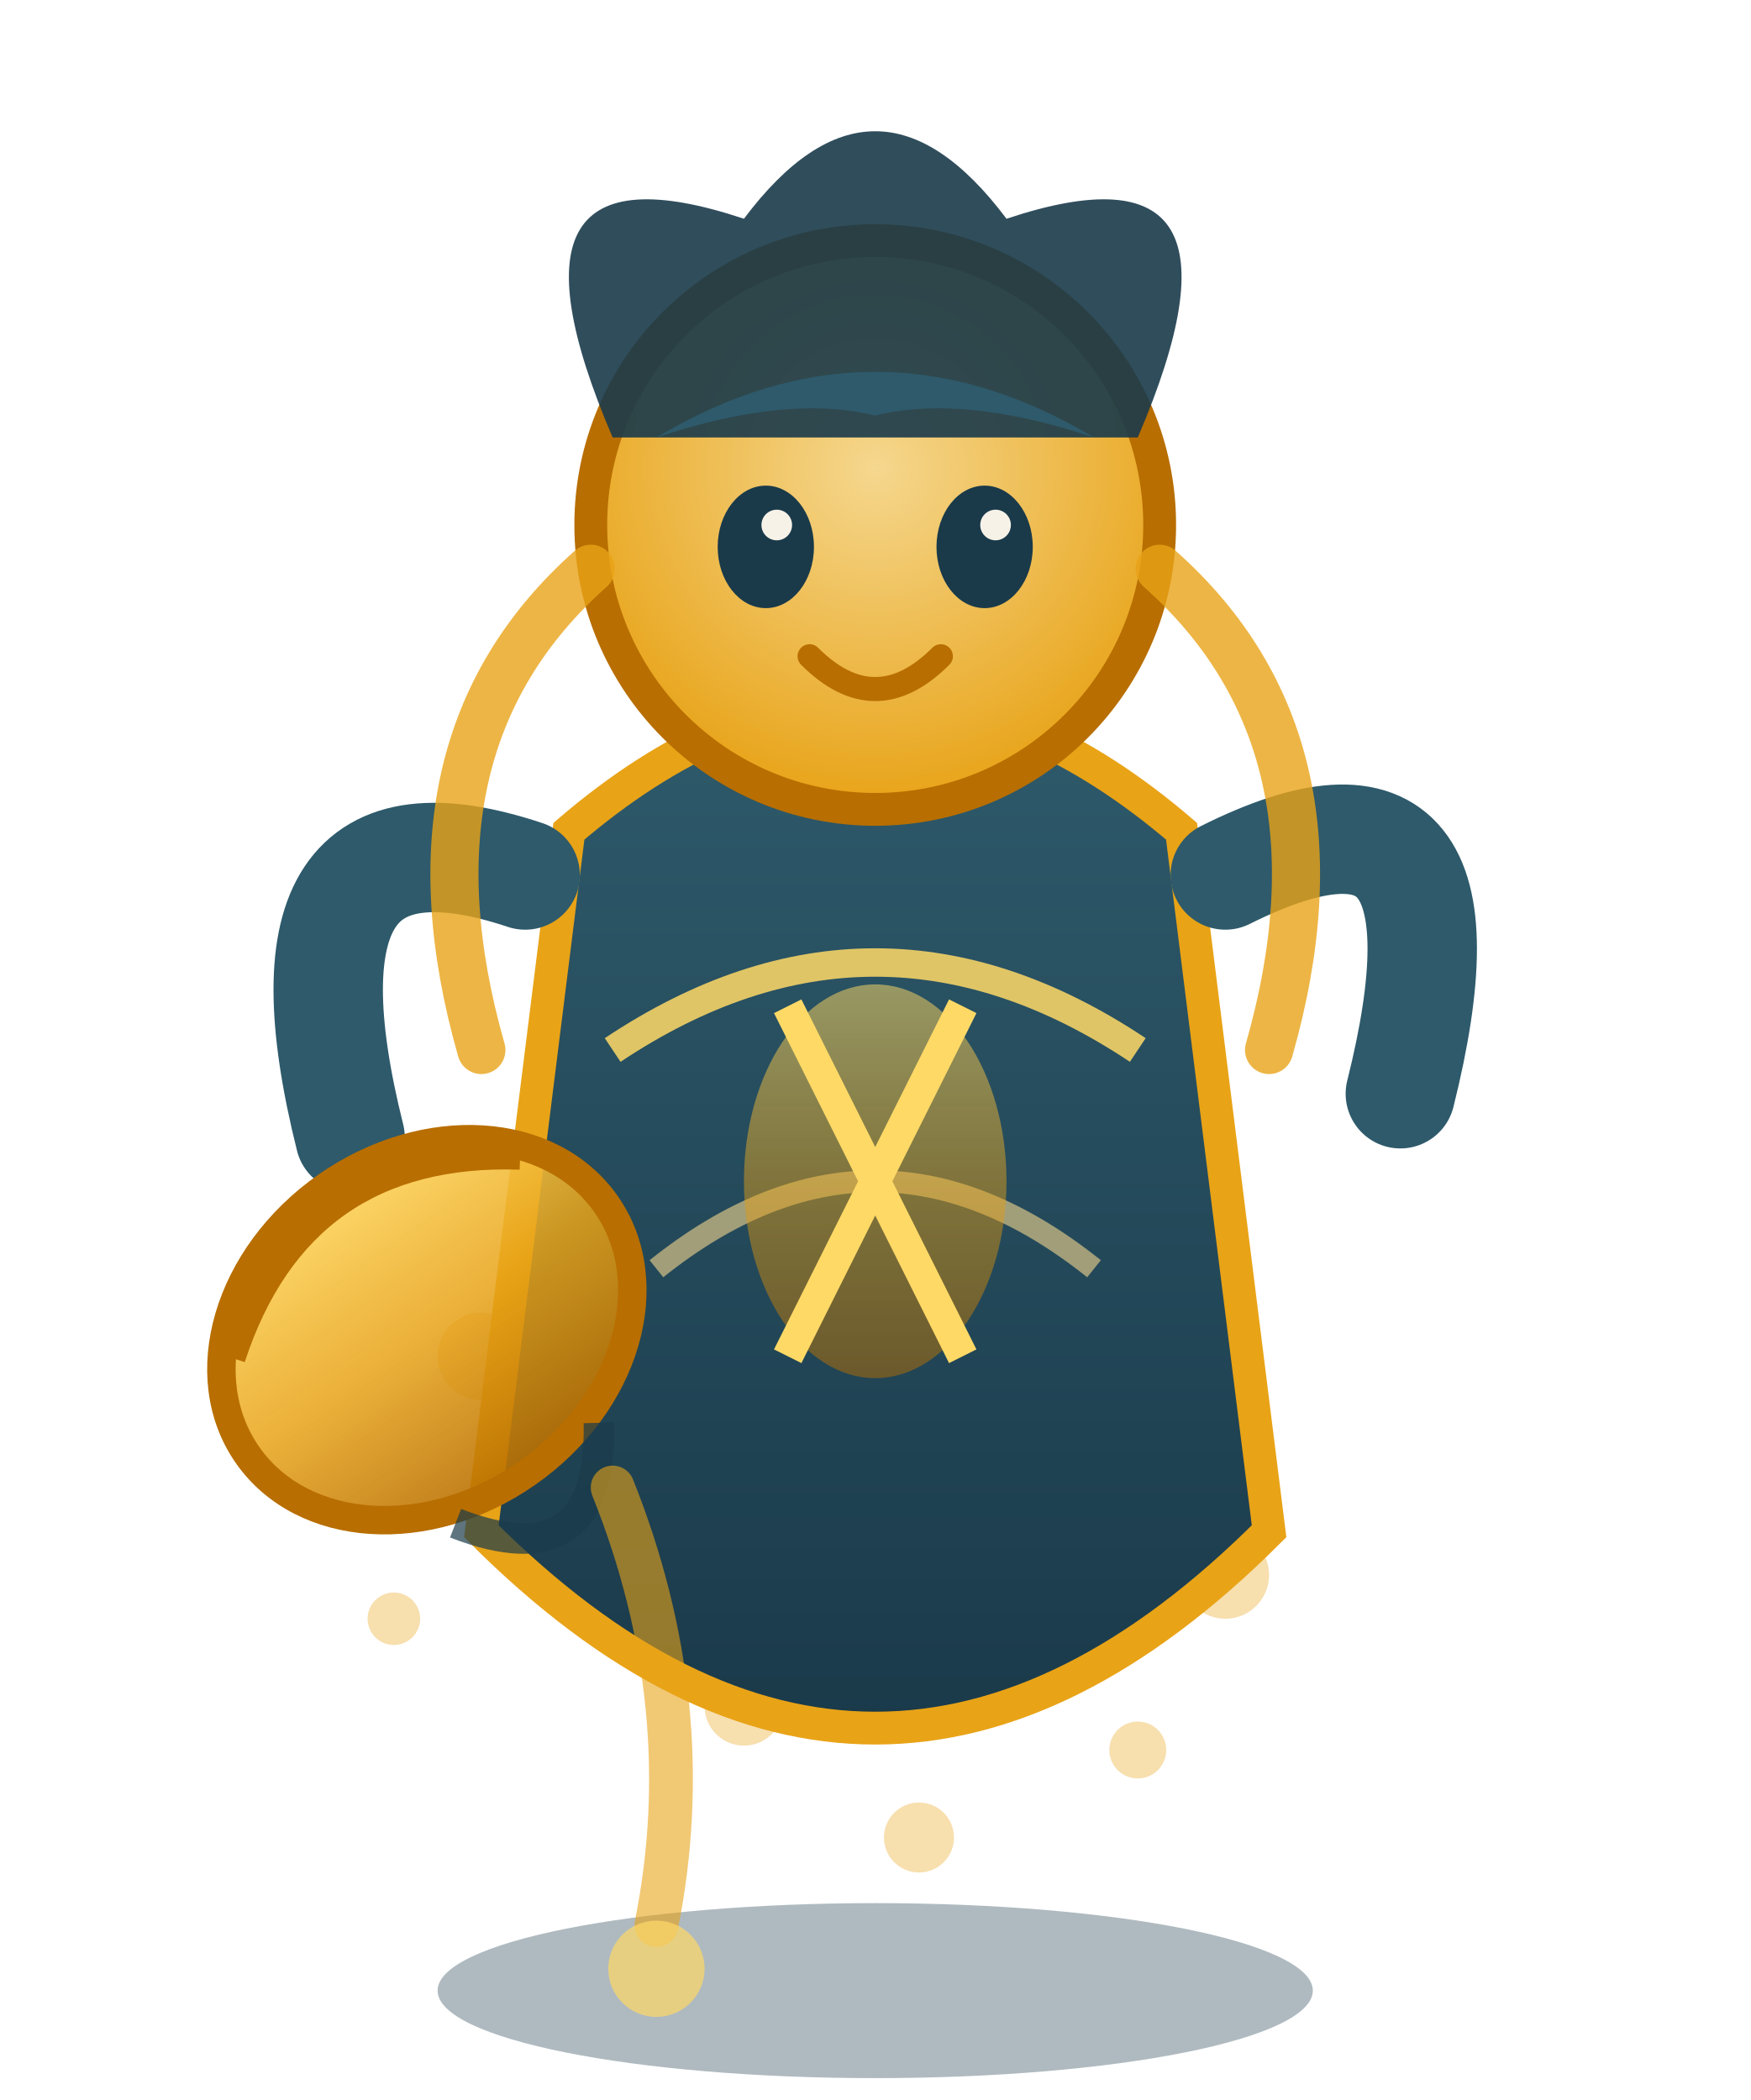
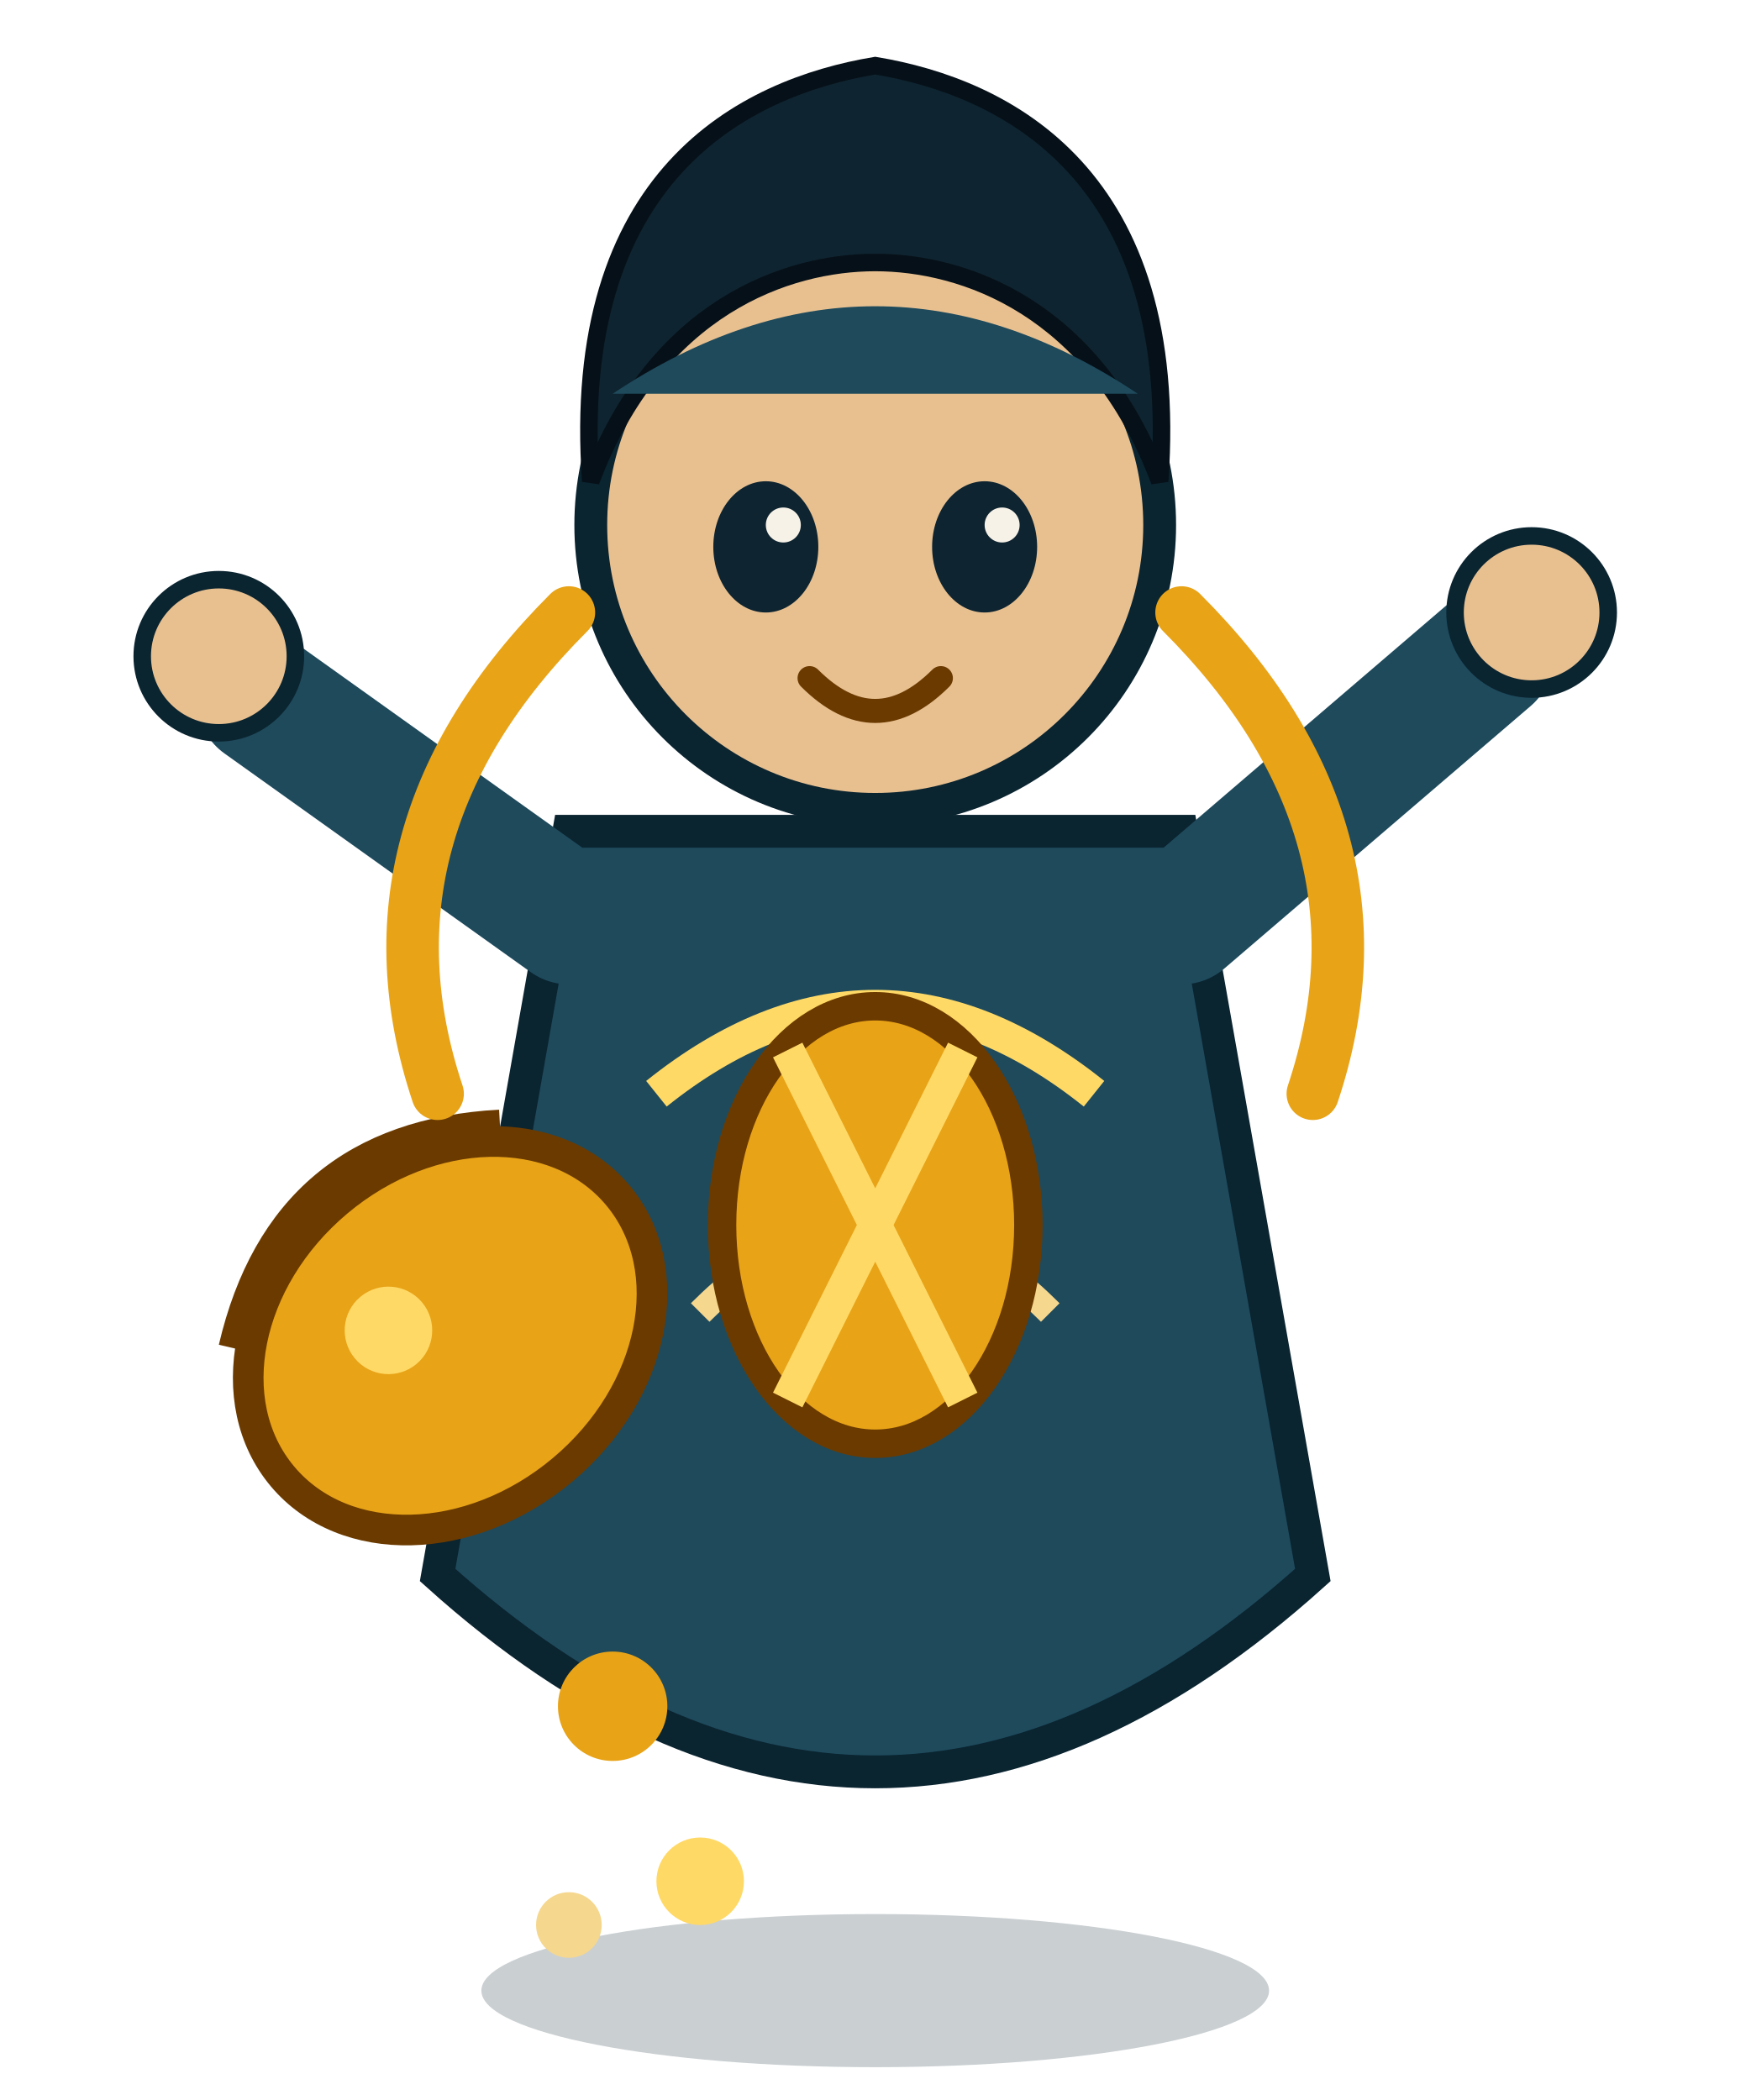
<svg xmlns="http://www.w3.org/2000/svg" viewBox="0 0 80 96" width="80" height="96">
-   <defs>
-     <linearGradient id="dress" x1="0" y1="0" x2="0" y2="1">
-       <stop offset="0%" stop-color="#2E5A6B" />
-       <stop offset="100%" stop-color="#1A3A4A" />
-     </linearGradient>
-     <linearGradient id="amberG" x1="0" y1="0" x2="0" y2="1">
-       <stop offset="0%" stop-color="#FFD966" stop-opacity=".95" />
-       <stop offset="50%" stop-color="#E8A317" stop-opacity=".85" />
-       <stop offset="100%" stop-color="#B86E00" stop-opacity=".9" />
-     </linearGradient>
-     <radialGradient id="faceG" cx="50%" cy="40%" r="60%">
-       <stop offset="0%" stop-color="#F5D78E" />
-       <stop offset="100%" stop-color="#E8A317" />
-     </radialGradient>
-   </defs>
-   <ellipse cx="40" cy="91" rx="20" ry="4" fill="#1A3A4A" opacity=".35" />
-   <g fill="#E8A317" opacity=".35">
-     <circle cx="22" cy="62" r="2" />
-     <circle cx="28" cy="70" r="1.5" />
-     <circle cx="18" cy="74" r="1.2" />
-     <circle cx="34" cy="78" r="1.8" />
-     <circle cx="48" cy="66" r="1.4" />
-     <circle cx="56" cy="72" r="2" />
-     <circle cx="52" cy="80" r="1.3" />
-     <circle cx="42" cy="84" r="1.6" />
+   <ellipse cx="40" cy="91" rx="18" ry="3.5" fill="#0E2430" opacity=".22" />
+   <path d="M26 38 L54 38 L60 72 Q40 90 20 72 Z" fill="#1E4A5C" stroke="#0A2430" stroke-width="1.5" />
+   <path d="M30 50 Q40 42 50 50" fill="none" stroke="#FFD966" stroke-width="1.5" />
+   <path d="M32 60 Q40 52 48 60" fill="none" stroke="#F5D78E" stroke-width="1.2" />
+   <ellipse cx="40" cy="56" rx="7" ry="10" fill="#E8A317" stroke="#6B3A00" stroke-width="1.3" />
+   <path d="M36 48 L40 56 L44 48 M36 64 L40 56 L44 64" fill="none" stroke="#FFD966" stroke-width="1.5" />
+   <path d="M26 42 L12 32" stroke="#1E4A5C" stroke-width="6" stroke-linecap="round" />
+   <path d="M54 42 L68 30" stroke="#1E4A5C" stroke-width="6" stroke-linecap="round" />
+   <circle cx="10" cy="30" r="3.5" fill="#E8C090" stroke="#0A2430" stroke-width=".8" />
+   <circle cx="70" cy="28" r="3.5" fill="#E8C090" stroke="#0A2430" stroke-width=".8" />
+   <g transform="rotate(-40 18 58)">
+     <ellipse cx="18" cy="62" rx="10" ry="8" fill="#E8A317" stroke="#6B3A00" stroke-width="1.4" />
+     <path d="M10 56 Q18 50 26 56" fill="none" stroke="#6B3A00" stroke-width="1.2" />
+     <circle cx="16" cy="60" r="2" fill="#FFD966" />
  </g>
-   <path d="M26 38 Q40 26 54 38 L58 70 Q40 88 22 70 Z" fill="url(#dress)" stroke="#E8A317" stroke-width="1.5" />
-   <path d="M28 48 Q40 40 52 48" fill="none" stroke="#FFD966" stroke-width="1.3" opacity=".85" />
-   <path d="M30 58 Q40 50 50 58" fill="none" stroke="#F5D78E" stroke-width="1" opacity=".6" />
-   <ellipse cx="40" cy="54" rx="6" ry="9" fill="url(#amberG)" opacity=".55" />
-   <path d="M36 46 L40 54 L44 46 M36 62 L40 54 L44 62" fill="none" stroke="#FFD966" stroke-width="1.4" />
-   <path d="M24 40 Q12 36 16 52" fill="none" stroke="#2E5A6B" stroke-width="5" stroke-linecap="round" />
-   <path d="M56 40 Q68 34 64 50" fill="none" stroke="#2E5A6B" stroke-width="5" stroke-linecap="round" />
-   <g transform="rotate(-35 20 58)">
-     <ellipse cx="18" cy="60" rx="10" ry="8" fill="url(#amberG)" stroke="#B86E00" stroke-width="1.3" />
-     <path d="M10 56 Q18 50 26 56" fill="none" stroke="#B86E00" stroke-width="1.1" />
-     <path d="M14 68 Q18 74 22 68" fill="none" stroke="#1A3A4A" stroke-width="1.4" opacity=".7" />
-   </g>
-   <path d="M28 68 Q32 78 30 88" fill="none" stroke="#E8A317" stroke-width="2" opacity=".6" stroke-linecap="round" />
-   <circle cx="30" cy="90" r="2.2" fill="#FFD966" opacity=".7" />
-   <circle cx="40" cy="24" r="13" fill="url(#faceG)" stroke="#B86E00" stroke-width="1.5" />
-   <path d="M28 20 Q22 6 34 10 Q40 2 46 10 Q58 6 52 20" fill="#1A3A4A" opacity=".9" />
-   <path d="M27 26 Q18 34 22 48" fill="none" stroke="#E8A317" stroke-width="2.2" stroke-linecap="round" opacity=".8" />
-   <path d="M53 26 Q62 34 58 48" fill="none" stroke="#E8A317" stroke-width="2.2" stroke-linecap="round" opacity=".8" />
-   <path d="M30 20 Q40 14 50 20 Q44 18 40 19 Q36 18 30 20" fill="#2E5A6B" />
-   <ellipse cx="35" cy="25" rx="2.2" ry="2.8" fill="#1A3A4A" />
-   <ellipse cx="45" cy="25" rx="2.2" ry="2.8" fill="#1A3A4A" />
-   <circle cx="35.5" cy="24" r=".7" fill="#F7F2E8" />
-   <circle cx="45.5" cy="24" r=".7" fill="#F7F2E8" />
-   <path d="M37 30 Q40 33 43 30" fill="none" stroke="#B86E00" stroke-width="1.1" stroke-linecap="round" />
+   <circle cx="28" cy="78" r="2.5" fill="#E8A317" />
+   <circle cx="32" cy="86" r="2" fill="#FFD966" />
+   <circle cx="26" cy="88" r="1.5" fill="#F5D78E" />
+   <circle cx="40" cy="24" r="13" fill="#E8C090" stroke="#0A2430" stroke-width="1.5" />
+   <path d="M27 22 C26 8 34 4 40 3 C46 4 54 8 53 22 C50 14 44 12 40 12 C36 12 30 14 27 22 Z" fill="#0E2430" stroke="#061018" stroke-width=".8" />
+   <path d="M28 18 Q40 10 52 18" fill="#1E4A5C" />
+   <path d="M26 28 Q16 38 20 50" fill="none" stroke="#E8A317" stroke-width="2.4" stroke-linecap="round" />
+   <path d="M54 28 Q64 38 60 50" fill="none" stroke="#E8A317" stroke-width="2.4" stroke-linecap="round" />
+   <ellipse cx="35" cy="25" rx="2.4" ry="3" fill="#0E2430" />
+   <ellipse cx="45" cy="25" rx="2.4" ry="3" fill="#0E2430" />
+   <circle cx="35.8" cy="24" r=".8" fill="#F7F2E8" />
+   <circle cx="45.8" cy="24" r=".8" fill="#F7F2E8" />
+   <path d="M37 31 Q40 34 43 31" fill="none" stroke="#6B3A00" stroke-width="1.1" stroke-linecap="round" />
</svg>
